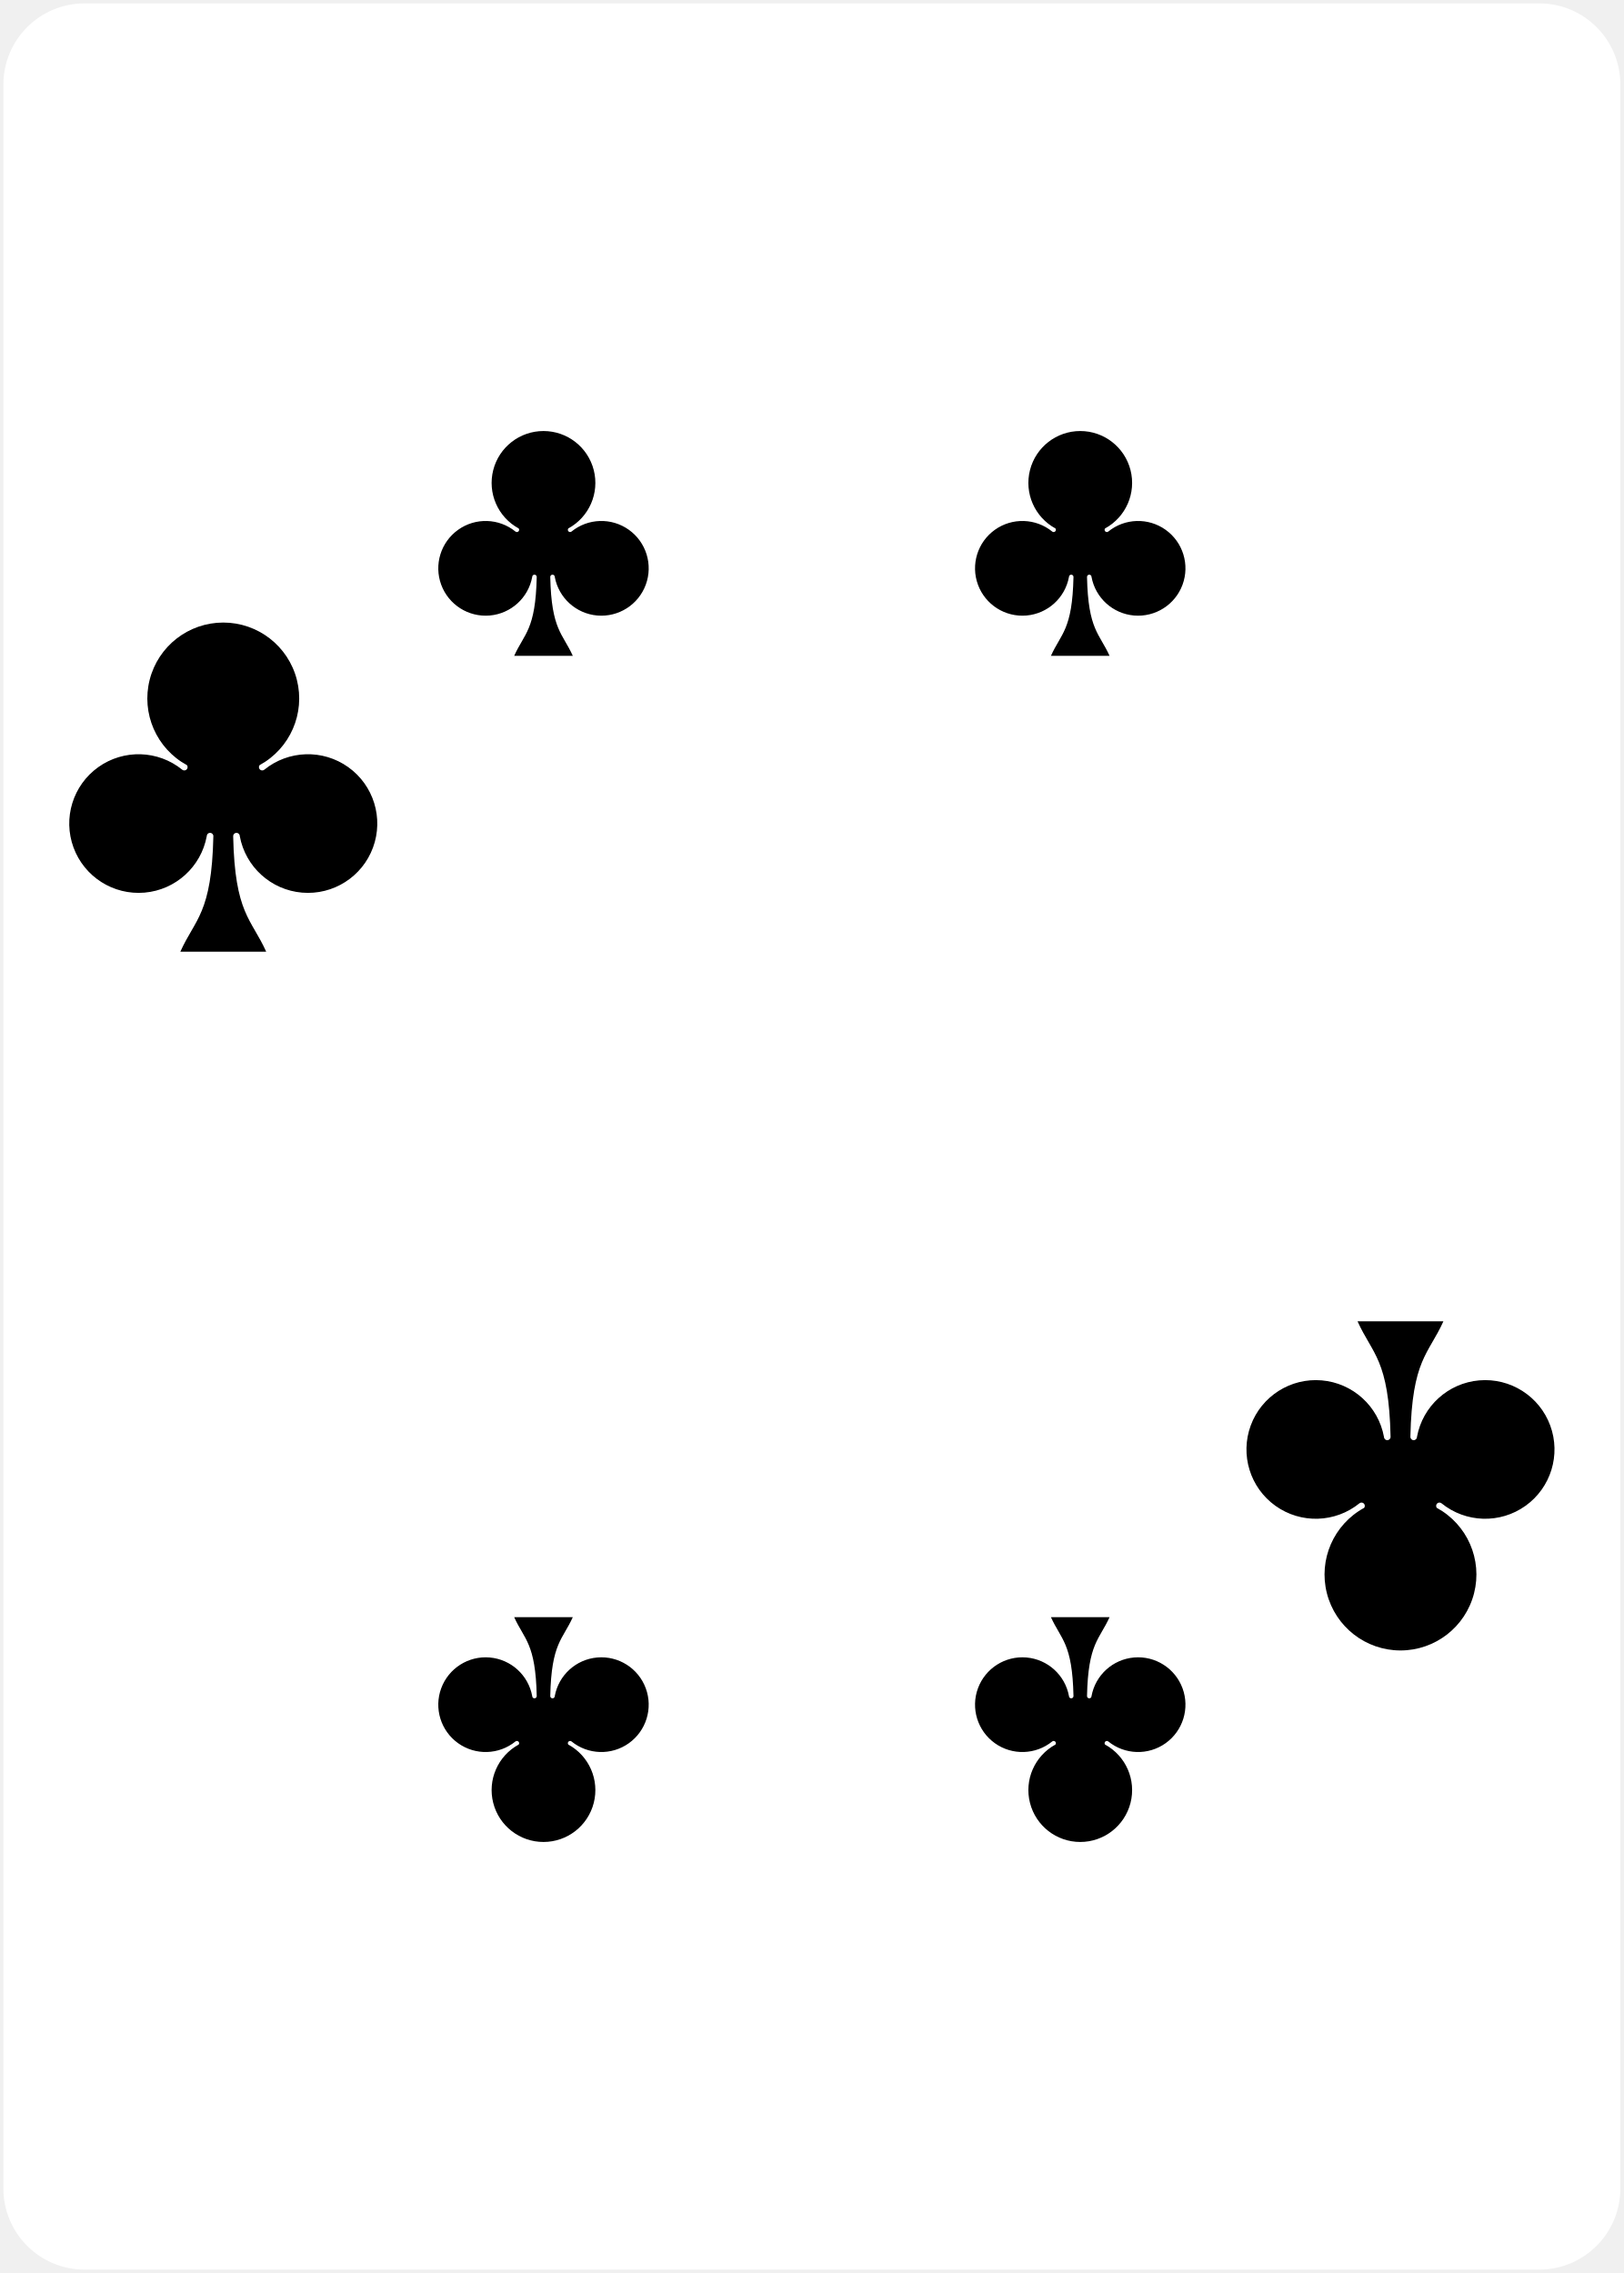
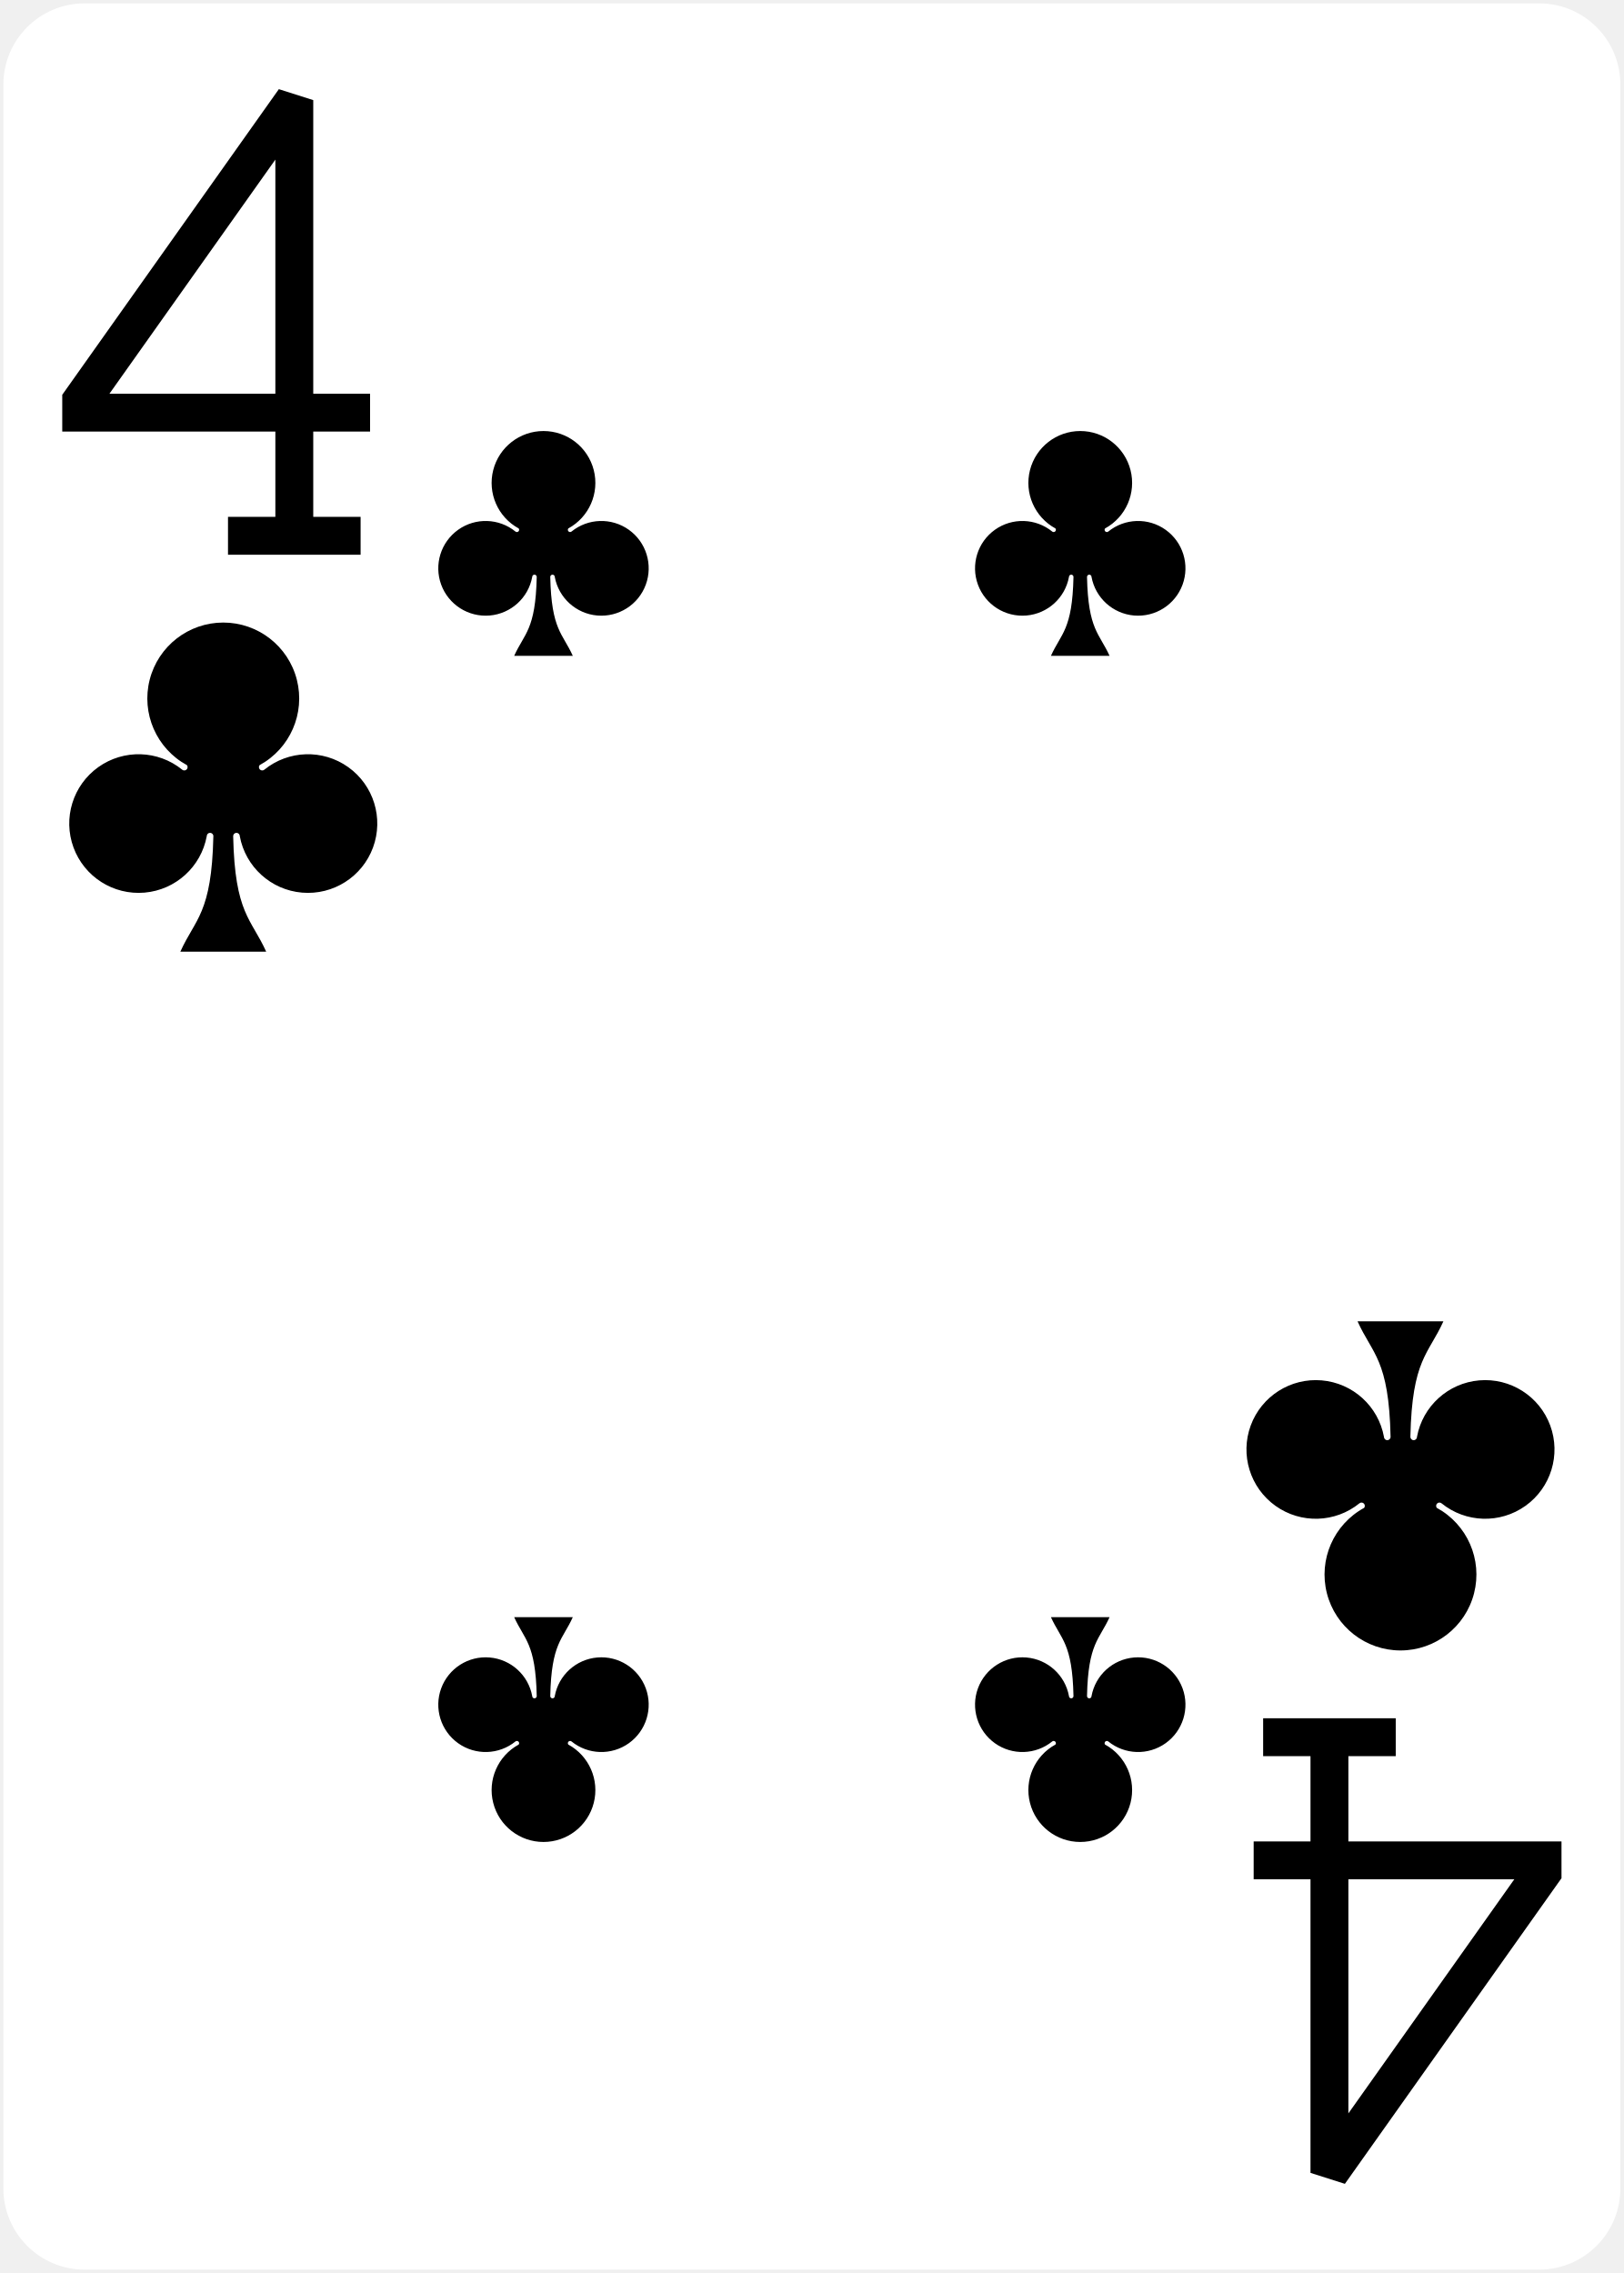
<svg xmlns="http://www.w3.org/2000/svg" xmlns:xlink="http://www.w3.org/1999/xlink" class="card" face="4C" height="3.5in" preserveAspectRatio="none" viewBox="-120 -168 240 336" width="2.5in">
  <defs>
    <symbol id="SC4" viewBox="-600 -600 1200 1200" preserveAspectRatio="xMinYMid">
      <path d="M30 150C35 385 85 400 130 500L-130 500C-85 400 -35 385 -30 150A10 10 0 0 0 -50 150A210 210 0 1 1 -124 -51A10 10 0 0 0 -110 -65A230 230 0 1 1 110 -65A10 10 0 0 0 124 -51A210 210 0 1 1 50 150A10 10 0 0 0 30 150Z" fill="black" />
    </symbol>
    <symbol id="VC4" viewBox="-500 -500 1000 1000" preserveAspectRatio="xMinYMid">
-       <path d="M50 460L250 460M150 460L150 -460L-300 175L-300 200L270 200" stroke-width="80" stroke-linecap="square" stroke-miterlimit="1.5" fill="none" />
+       <path d="M50 460L250 460M150 460L150 -460L-300 175L-300 200L270 200" stroke="black" stroke-width="80" stroke-linecap="square" stroke-miterlimit="1.5" fill="none" />
    </symbol>
  </defs>
  <rect width="239" height="335" x="-119.5" y="-167.5" rx="12" ry="12" fill="white" />
  <use xlink:href="#VC4" height="70" width="70" x="-122" y="-156" />
  <use xlink:href="#SC4" height="58.558" width="58.558" x="-116.279" y="-81" />
  <use xlink:href="#SC4" height="40" width="40" x="-59.668" y="-107.718" />
  <use xlink:href="#SC4" height="40" width="40" x="19.668" y="-107.718" />
  <g transform="rotate(180)">
    <use xlink:href="#VC4" height="70" width="70" x="-122" y="-156" />
    <use xlink:href="#SC4" height="58.558" width="58.558" x="-116.279" y="-81" />
    <use xlink:href="#SC4" height="40" width="40" x="-59.668" y="-107.718" />
    <use xlink:href="#SC4" height="40" width="40" x="19.668" y="-107.718" />
  </g>
</svg>
